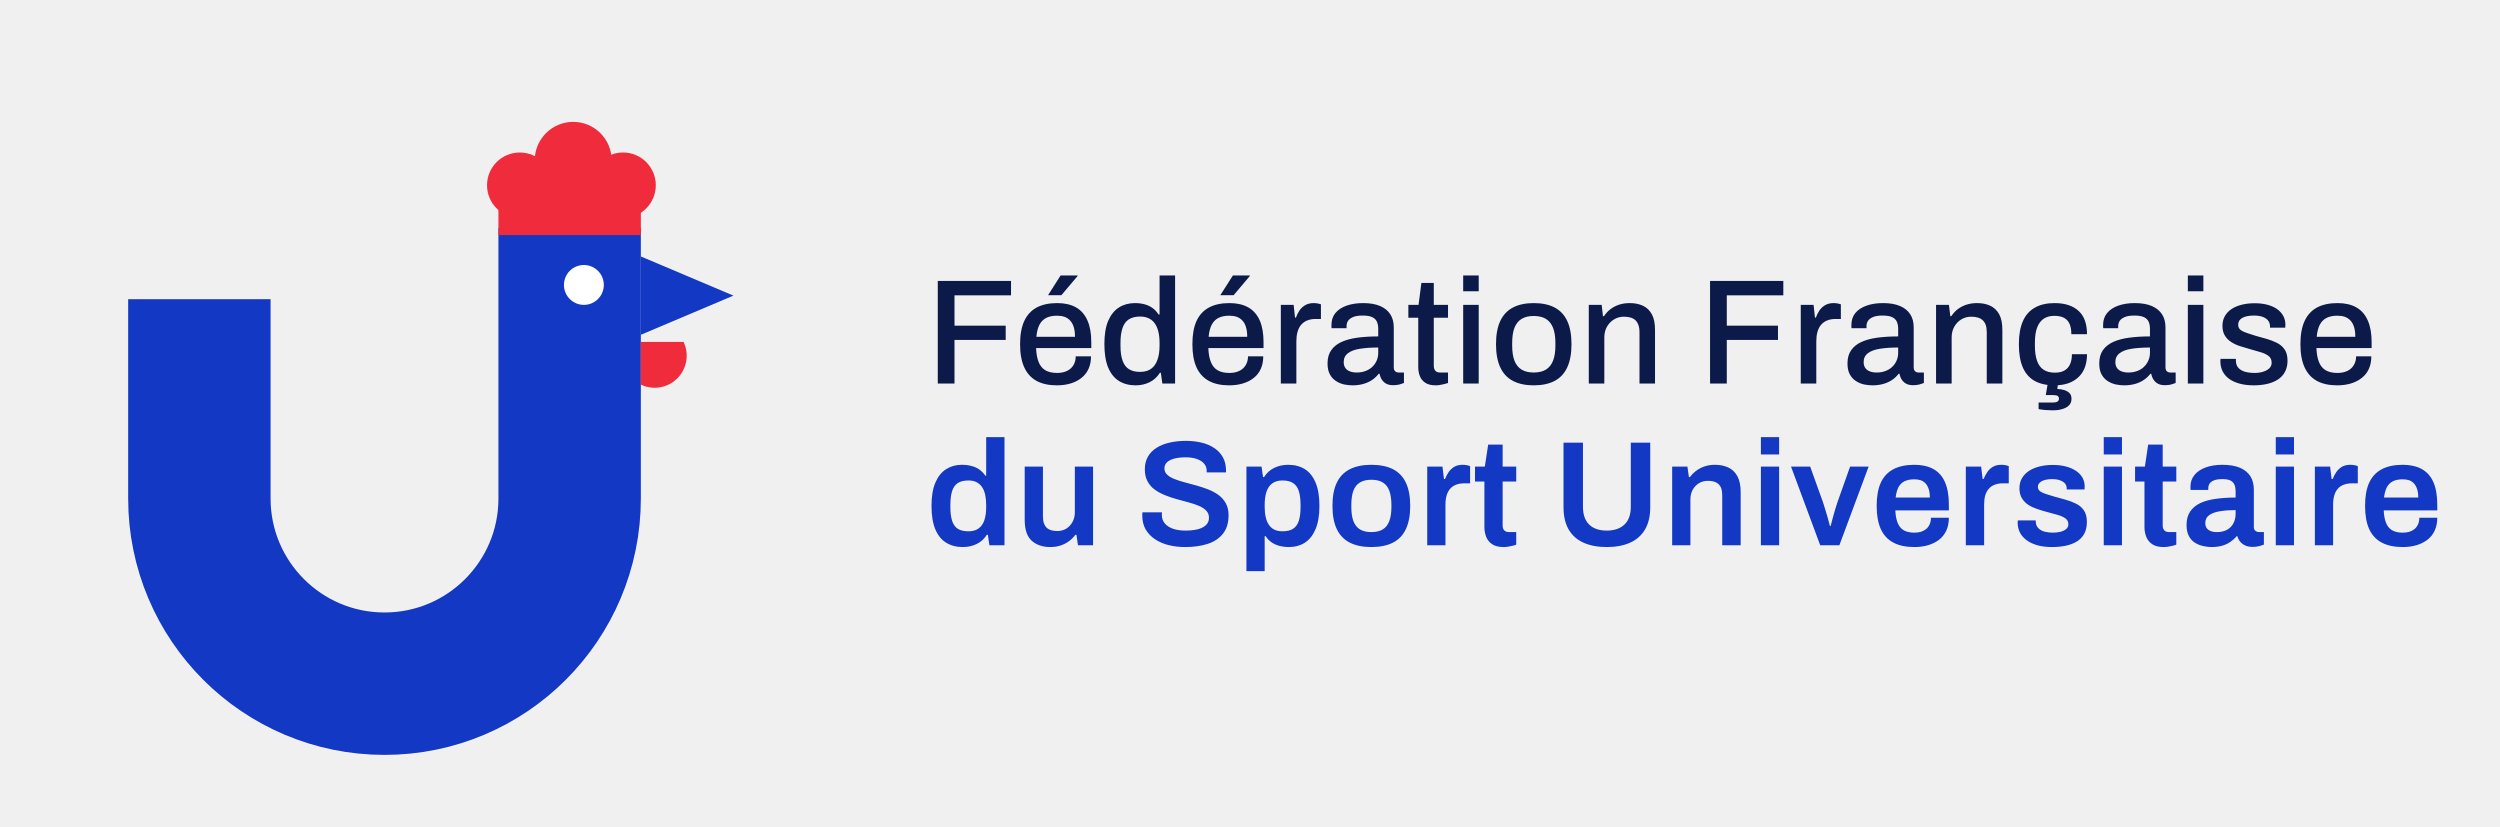
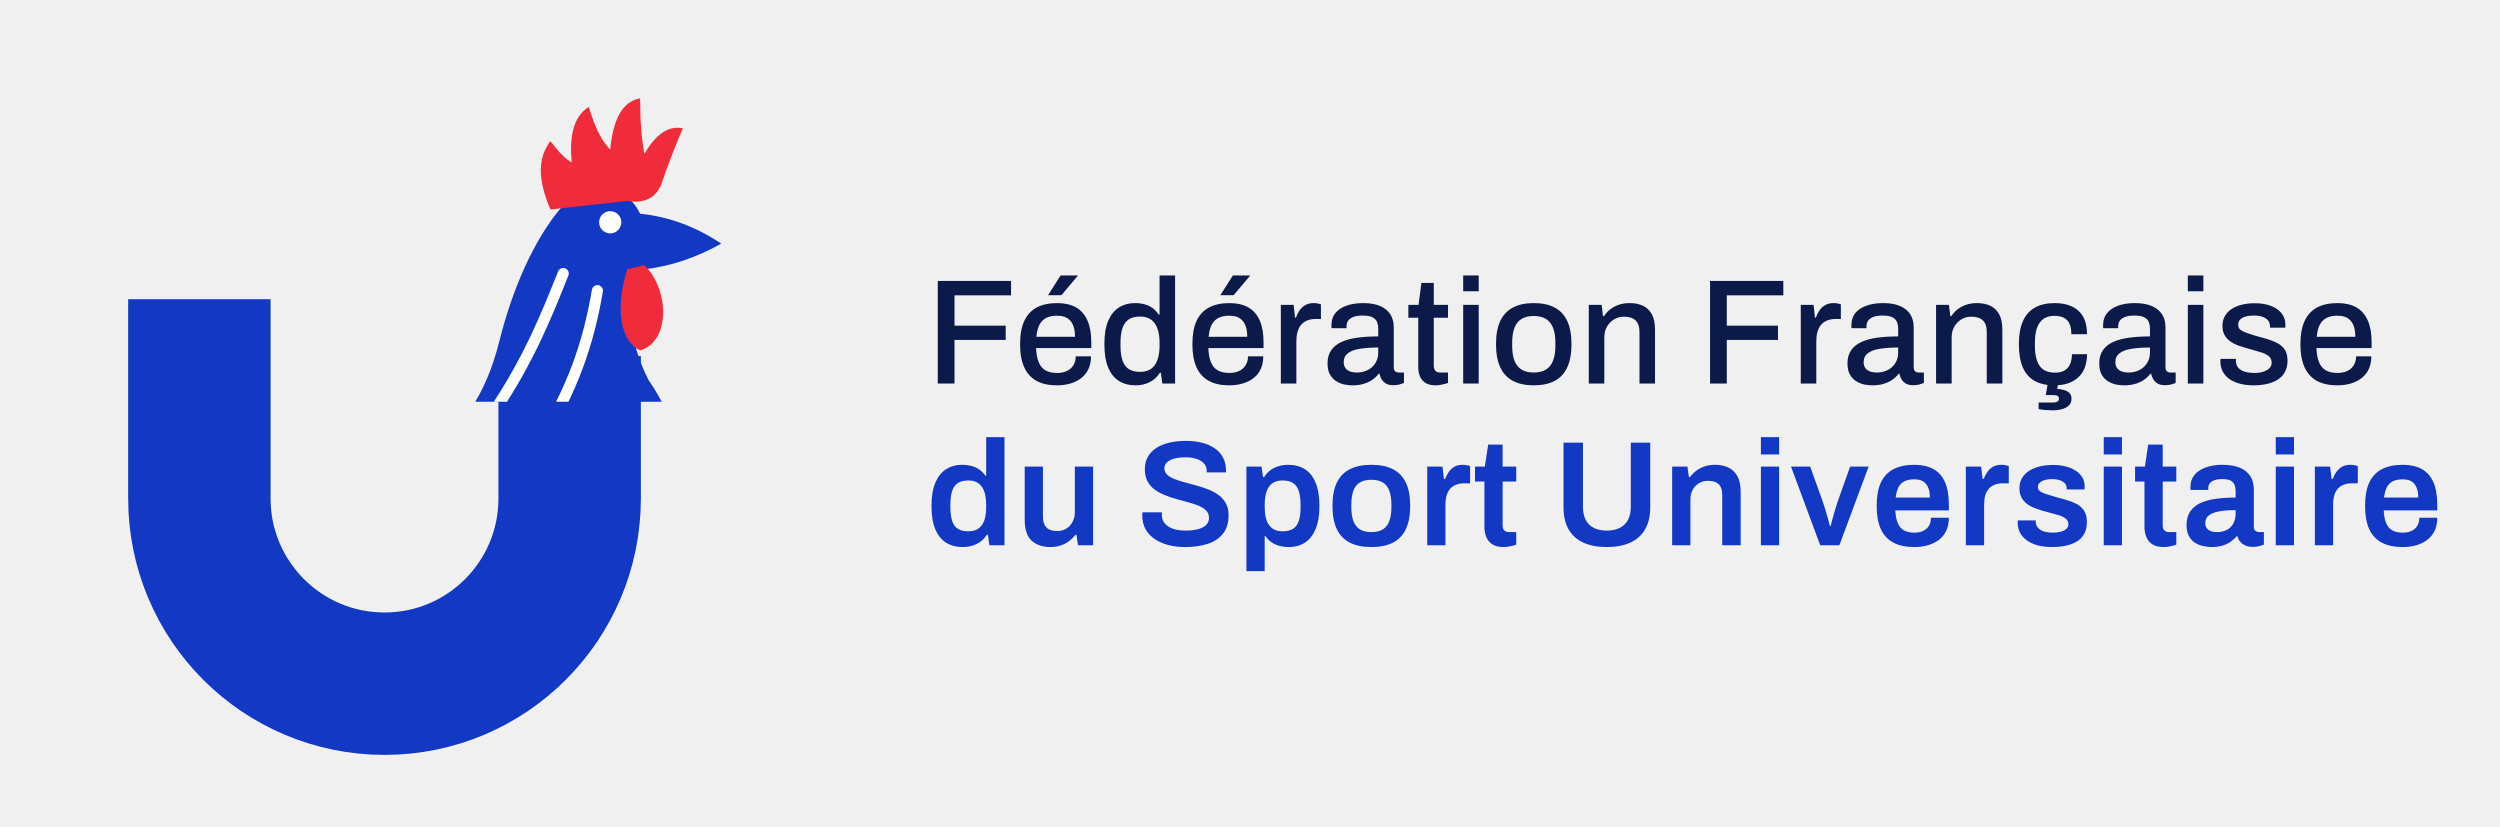
<svg xmlns="http://www.w3.org/2000/svg" viewBox="0 0 351.1 116.0" width="351" height="116" role="img" aria-label="Fédération Française du Sport Universitaire (La Crête, version long)">
  <g transform="translate(8,8)">
-     <path d="M20,34 V62 A26,26 0 0 0 72,62 V24" fill="none" stroke="#1238C4" stroke-width="20" />
-     <g fill="#EF2B3C">
-       <rect x="62" y="18" width="20" height="7" />
-       <circle cx="65" cy="18" r="4.6" />
-       <circle cx="72.5" cy="14.5" r="5.4" />
-       <circle cx="79.5" cy="18" r="4.6" />
+     <path d="M20,34 V62 A26,26 0 0 0 72,62 V42" fill="none" stroke="#1238C4" stroke-width="20" />
+     <defs>
+       <clipPath id="crete-long-h">
+         <rect x="0" y="0" width="200" height="88" />
+       </clipPath>
+     </defs>
+     <g transform="translate(-14.10,-4.40) scale(0.6)">
+       <g clip-path="url(#crete-long-h)">
+         <path d="M160,44 Q170,45 179,51 Q170,56 161,57 C157,66 157,73 162,83 C174,100 174,126 156,140 C144,150 122,154 104,148 C92,144 84,134 82,124 C84,112 96,104 108,100 C118,96 124,86 127,74 C130,62 135,50 142,42 C147,36 156,36 160,44 Z" fill="#1238C4" />
+         <path d="M142,58 C138,68 134,78 126,90 M150,62 C148,74 144,86 136,98" fill="none" stroke="#FFFFFF" stroke-width="2.6" stroke-linecap="round" />
+         <path d="M139,43 C136,36 136,31 139,27 Q142,31 144,32 Q143,22 148,19 Q150,26 153,29 Q154,18 160,17 Q160,25 161,30 Q165,23 170,24 Q167,31 165,37 Q163,42 157,41 Z" fill="#EF2B3C" />
+         <path d="M161,56 C167,62 167,74 160,76 C154,73 155,63 157,57 Z" fill="#EF2B3C" />
+         <circle cx="153" cy="46" r="2.6" fill="#FFFFFF" />
+       </g>
    </g>
-     <polygon points="82,28 95,33.5 82,39" fill="#1238C4" />
-     <circle cx="74" cy="32" r="2.8" fill="#FFFFFF" />
-     <path d="M82,40 h6 a4.5,4.5 0 0 1 -6,6 z" fill="#EF2B3C" />
  </g>
  <path d="M131.7 53.85V39.44H141.99V41.46H134.05V45.72H141.24V47.72H134.05V53.85ZM148.43 54.1Q146.73 54.1 145.58 53.48Q144.44 52.86 143.85 51.58Q143.26 50.3 143.26 48.33Q143.26 46.33 143.85 45.06Q144.44 43.79 145.59 43.17Q146.75 42.55 148.47 42.55Q150.05 42.55 151.11 43.15Q152.17 43.75 152.71 44.97Q153.26 46.19 153.26 48.03V48.87H145.51Q145.55 50.05 145.87 50.84Q146.18 51.62 146.82 51.99Q147.46 52.36 148.45 52.36Q149.06 52.36 149.54 52.2Q150.02 52.04 150.36 51.74Q150.7 51.44 150.89 51Q151.07 50.57 151.07 50.03H153.22Q153.22 51.02 152.88 51.77Q152.54 52.53 151.9 53.04Q151.26 53.56 150.38 53.83Q149.5 54.1 148.43 54.1ZM145.55 47.28H150.97Q150.97 46.46 150.79 45.9Q150.61 45.34 150.28 44.99Q149.94 44.63 149.48 44.47Q149.02 44.32 148.43 44.32Q147.55 44.32 146.93 44.63Q146.31 44.95 145.97 45.61Q145.64 46.27 145.55 47.28ZM147.19 41.44 148.95 38.67H151.33L151.35 38.73L149.06 41.44ZM159.49 54.1Q158.14 54.1 157.15 53.49Q156.17 52.88 155.63 51.6Q155.1 50.32 155.1 48.29Q155.1 46.29 155.64 45.03Q156.19 43.77 157.15 43.16Q158.12 42.55 159.38 42.55Q160.12 42.55 160.75 42.72Q161.38 42.89 161.87 43.25Q162.36 43.6 162.7 44.15H162.85V38.67H165.03V53.85H163.24L163.03 52.34H162.89Q162.34 53.22 161.45 53.66Q160.56 54.1 159.49 54.1ZM160.09 52.21Q161.06 52.21 161.66 51.78Q162.26 51.35 162.55 50.52Q162.85 49.69 162.85 48.5V48.2Q162.85 47.19 162.66 46.48Q162.47 45.77 162.11 45.31Q161.75 44.86 161.25 44.65Q160.75 44.44 160.12 44.44Q159.15 44.44 158.54 44.83Q157.93 45.22 157.65 46.04Q157.36 46.86 157.36 48.16V48.54Q157.36 49.84 157.66 50.65Q157.95 51.46 158.55 51.83Q159.15 52.21 160.09 52.21ZM172.62 54.1Q170.92 54.1 169.78 53.48Q168.63 52.86 168.04 51.58Q167.46 50.3 167.46 48.33Q167.46 46.33 168.04 45.06Q168.63 43.79 169.79 43.17Q170.94 42.55 172.66 42.55Q174.24 42.55 175.3 43.15Q176.36 43.75 176.91 44.97Q177.45 46.19 177.45 48.03V48.87H169.7Q169.74 50.05 170.06 50.84Q170.37 51.62 171.01 51.99Q171.66 52.36 172.64 52.36Q173.25 52.36 173.73 52.2Q174.22 52.04 174.55 51.74Q174.89 51.44 175.08 51Q175.27 50.57 175.27 50.03H177.41Q177.41 51.02 177.07 51.77Q176.74 52.53 176.1 53.04Q175.46 53.56 174.57 53.83Q173.69 54.1 172.62 54.1ZM169.74 47.28H175.16Q175.16 46.46 174.98 45.9Q174.81 45.34 174.47 44.99Q174.13 44.63 173.67 44.47Q173.21 44.32 172.62 44.32Q171.74 44.32 171.12 44.63Q170.5 44.95 170.16 45.61Q169.83 46.27 169.74 47.28ZM171.38 41.44 173.15 38.67H175.52L175.54 38.73L173.25 41.44ZM179.88 53.85V42.8H181.68L181.87 44.59H182Q182.19 44.06 182.49 43.6Q182.8 43.14 183.29 42.85Q183.78 42.55 184.5 42.55Q184.83 42.55 185.1 42.61Q185.36 42.68 185.51 42.72V44.78H184.77Q184.1 44.78 183.58 44.99Q183.07 45.2 182.72 45.61Q182.38 46.02 182.22 46.61Q182.06 47.19 182.06 47.93V53.85ZM189.93 54.1Q189.4 54.1 188.79 53.98Q188.18 53.85 187.65 53.51Q187.11 53.18 186.78 52.58Q186.44 51.98 186.44 51.02Q186.44 49.88 186.97 49.15Q187.49 48.41 188.44 47.99Q189.38 47.57 190.69 47.4Q192.01 47.23 193.56 47.23V46.14Q193.56 45.6 193.38 45.18Q193.2 44.76 192.73 44.53Q192.26 44.3 191.38 44.3Q190.49 44.3 190 44.52Q189.51 44.74 189.31 45.06Q189.11 45.39 189.11 45.77V46.08H187.01Q186.99 45.98 186.99 45.87Q186.99 45.77 186.99 45.62Q186.99 44.63 187.54 43.95Q188.1 43.27 189.11 42.91Q190.12 42.55 191.44 42.55Q192.87 42.55 193.82 42.96Q194.78 43.37 195.26 44.13Q195.74 44.88 195.74 45.95V51.56Q195.74 51.96 195.94 52.13Q196.14 52.3 196.42 52.3H197.17V53.77Q196.92 53.87 196.54 53.98Q196.16 54.08 195.66 54.08Q195.09 54.08 194.7 53.88Q194.32 53.68 194.07 53.31Q193.83 52.95 193.75 52.48H193.62Q193.24 52.97 192.71 53.34Q192.17 53.7 191.48 53.9Q190.79 54.1 189.93 54.1ZM190.54 52.3Q191.19 52.3 191.74 52.1Q192.3 51.9 192.7 51.53Q193.1 51.16 193.33 50.65Q193.56 50.13 193.56 49.52V48.79Q192.11 48.79 191.02 48.96Q189.93 49.12 189.32 49.58Q188.71 50.03 188.71 50.83Q188.71 51.31 188.92 51.63Q189.13 51.96 189.55 52.13Q189.97 52.3 190.54 52.3ZM201.63 54.1Q200.69 54.1 200.15 53.73Q199.62 53.37 199.4 52.79Q199.18 52.21 199.18 51.56V44.61H197.79V42.8H199.22L199.62 39.72H201.36V42.8H203.36V44.61H201.36V51.31Q201.36 51.79 201.57 52.04Q201.78 52.3 202.26 52.3H203.36V53.77Q203.15 53.85 202.84 53.92Q202.54 54 202.22 54.05Q201.91 54.1 201.63 54.1ZM205.49 40.89V38.67H207.67V40.89ZM205.49 53.85V42.8H207.67V53.85ZM215.39 54.1Q213.67 54.1 212.48 53.48Q211.3 52.86 210.7 51.58Q210.1 50.3 210.1 48.33Q210.1 46.33 210.7 45.06Q211.3 43.79 212.48 43.17Q213.67 42.55 215.39 42.55Q217.15 42.55 218.33 43.17Q219.51 43.79 220.1 45.06Q220.7 46.33 220.7 48.33Q220.7 50.3 220.1 51.58Q219.51 52.86 218.33 53.48Q217.15 54.1 215.39 54.1ZM215.39 52.3Q216.44 52.3 217.11 51.89Q217.78 51.48 218.11 50.64Q218.44 49.8 218.44 48.52V48.14Q218.44 46.86 218.11 46.02Q217.78 45.18 217.11 44.77Q216.44 44.36 215.39 44.36Q214.36 44.36 213.69 44.77Q213.02 45.18 212.69 46.02Q212.37 46.86 212.37 48.14V48.52Q212.37 49.8 212.69 50.64Q213.02 51.48 213.69 51.89Q214.36 52.3 215.39 52.3ZM223.13 53.85V42.8H224.94L225.12 44.38H225.27Q225.67 43.77 226.22 43.37Q226.76 42.97 227.42 42.76Q228.09 42.55 228.88 42.55Q229.93 42.55 230.73 42.92Q231.53 43.29 231.98 44.11Q232.43 44.92 232.43 46.31V53.85H230.25V46.65Q230.25 46.02 230.09 45.6Q229.93 45.18 229.64 44.92Q229.35 44.67 228.95 44.57Q228.55 44.46 228.06 44.46Q227.31 44.46 226.69 44.83Q226.07 45.2 225.69 45.85Q225.31 46.5 225.31 47.38V53.85ZM240.16 53.85V39.44H250.45V41.46H242.51V45.72H249.7V47.72H242.51V53.85ZM252.9 53.85V42.8H254.7L254.89 44.59H255.02Q255.21 44.06 255.51 43.6Q255.82 43.14 256.31 42.85Q256.8 42.55 257.52 42.55Q257.85 42.55 258.12 42.61Q258.38 42.68 258.53 42.72V44.78H257.79Q257.12 44.78 256.6 44.99Q256.09 45.2 255.74 45.61Q255.4 46.02 255.24 46.61Q255.08 47.19 255.08 47.93V53.85ZM262.95 54.1Q262.42 54.1 261.81 53.98Q261.2 53.85 260.67 53.51Q260.13 53.18 259.8 52.58Q259.46 51.98 259.46 51.02Q259.46 49.88 259.99 49.15Q260.51 48.41 261.46 47.99Q262.4 47.57 263.71 47.4Q265.03 47.23 266.58 47.23V46.14Q266.58 45.6 266.4 45.18Q266.22 44.76 265.75 44.53Q265.28 44.3 264.4 44.3Q263.51 44.3 263.02 44.52Q262.53 44.74 262.33 45.06Q262.13 45.39 262.13 45.77V46.08H260.03Q260.01 45.98 260.01 45.87Q260.01 45.77 260.01 45.62Q260.01 44.63 260.56 43.95Q261.12 43.27 262.13 42.91Q263.14 42.55 264.46 42.55Q265.89 42.55 266.84 42.96Q267.8 43.37 268.28 44.13Q268.76 44.88 268.76 45.95V51.56Q268.76 51.96 268.96 52.13Q269.16 52.3 269.44 52.3H270.19V53.77Q269.94 53.87 269.56 53.98Q269.18 54.08 268.68 54.08Q268.11 54.08 267.72 53.88Q267.34 53.68 267.09 53.31Q266.85 52.95 266.77 52.48H266.64Q266.27 52.97 265.73 53.34Q265.19 53.7 264.5 53.9Q263.81 54.1 262.95 54.1ZM263.56 52.3Q264.21 52.3 264.76 52.1Q265.32 51.9 265.72 51.53Q266.12 51.16 266.35 50.65Q266.58 50.13 266.58 49.52V48.79Q265.13 48.79 264.04 48.96Q262.95 49.12 262.34 49.58Q261.73 50.03 261.73 50.83Q261.73 51.31 261.94 51.63Q262.15 51.96 262.57 52.13Q262.99 52.3 263.56 52.3ZM271.9 53.85V42.8H273.71L273.9 44.38H274.05Q274.45 43.77 274.99 43.37Q275.54 42.97 276.2 42.76Q276.86 42.55 277.66 42.55Q278.71 42.55 279.51 42.92Q280.3 43.29 280.76 44.11Q281.21 44.92 281.21 46.31V53.85H279.02V46.65Q279.02 46.02 278.87 45.6Q278.71 45.18 278.41 44.92Q278.12 44.67 277.72 44.57Q277.32 44.46 276.84 44.46Q276.08 44.46 275.46 44.83Q274.84 45.2 274.47 45.85Q274.09 46.5 274.09 47.38V53.85ZM288.53 54.1Q286.87 54.1 285.75 53.48Q284.64 52.86 284.08 51.58Q283.53 50.3 283.53 48.33Q283.53 46.35 284.1 45.08Q284.66 43.81 285.79 43.18Q286.91 42.55 288.55 42.55Q289.68 42.55 290.52 42.84Q291.36 43.12 291.95 43.68Q292.54 44.23 292.82 45.05Q293.1 45.87 293.1 46.92H290.9Q290.9 46.04 290.65 45.47Q290.4 44.9 289.87 44.62Q289.35 44.34 288.51 44.34Q287.62 44.34 287.01 44.75Q286.41 45.16 286.09 45.99Q285.78 46.81 285.78 48.16V48.52Q285.78 49.8 286.08 50.65Q286.38 51.5 287 51.91Q287.62 52.32 288.59 52.32Q289.43 52.32 289.94 52.01Q290.46 51.71 290.72 51.13Q290.98 50.55 290.98 49.73H293.1Q293.1 50.72 292.82 51.52Q292.54 52.32 291.96 52.89Q291.38 53.47 290.52 53.79Q289.66 54.1 288.53 54.1ZM288.32 57.61Q287.81 57.61 287.28 57.57Q286.74 57.52 286.3 57.44V56.52H288.27Q288.69 56.52 288.93 56.39Q289.16 56.27 289.16 55.97Q289.16 55.72 288.98 55.59Q288.8 55.47 288.32 55.47H287.31L287.62 53.62H289.05L288.93 54.61Q289.47 54.63 289.92 54.77Q290.37 54.92 290.65 55.2Q290.92 55.49 290.92 55.97Q290.92 56.48 290.67 56.79Q290.42 57.11 290.03 57.28Q289.64 57.46 289.19 57.54Q288.74 57.61 288.32 57.61ZM298.3 54.1Q297.78 54.1 297.17 53.98Q296.56 53.85 296.02 53.51Q295.49 53.18 295.15 52.58Q294.82 51.98 294.82 51.02Q294.82 49.88 295.34 49.15Q295.87 48.41 296.81 47.99Q297.76 47.57 299.07 47.4Q300.38 47.23 301.94 47.23V46.14Q301.94 45.6 301.76 45.18Q301.58 44.76 301.11 44.53Q300.63 44.3 299.75 44.3Q298.87 44.3 298.38 44.52Q297.88 44.74 297.68 45.06Q297.48 45.39 297.48 45.77V46.08H295.38Q295.36 45.98 295.36 45.87Q295.36 45.77 295.36 45.62Q295.36 44.63 295.92 43.95Q296.48 43.27 297.48 42.91Q298.49 42.55 299.81 42.55Q301.24 42.55 302.2 42.96Q303.15 43.37 303.64 44.13Q304.12 44.88 304.12 45.95V51.56Q304.12 51.96 304.32 52.13Q304.52 52.3 304.79 52.3H305.55V53.77Q305.3 53.87 304.92 53.98Q304.54 54.08 304.04 54.08Q303.47 54.08 303.08 53.88Q302.69 53.68 302.45 53.31Q302.21 52.95 302.12 52.48H302Q301.62 52.97 301.08 53.34Q300.55 53.7 299.86 53.9Q299.16 54.1 298.3 54.1ZM298.91 52.3Q299.56 52.3 300.12 52.1Q300.68 51.9 301.07 51.53Q301.47 51.16 301.7 50.65Q301.94 50.13 301.94 49.52V48.79Q300.49 48.79 299.39 48.96Q298.3 49.12 297.69 49.58Q297.08 50.03 297.08 50.83Q297.08 51.31 297.29 51.63Q297.5 51.96 297.92 52.13Q298.34 52.3 298.91 52.3ZM307.26 40.89V38.67H309.44V40.89ZM307.26 53.85V42.8H309.44V53.85ZM316.53 54.1Q315.38 54.1 314.49 53.85Q313.61 53.6 313.02 53.16Q312.44 52.72 312.13 52.1Q311.83 51.48 311.83 50.72Q311.83 50.62 311.84 50.53Q311.85 50.45 311.85 50.38H314.01Q314.01 50.45 314.01 50.5Q314.01 50.55 314.01 50.62Q314.01 51.27 314.37 51.66Q314.73 52.04 315.32 52.2Q315.92 52.36 316.64 52.36Q317.27 52.36 317.8 52.2Q318.34 52.04 318.68 51.73Q319.03 51.41 319.03 50.93Q319.03 50.3 318.59 49.97Q318.15 49.63 317.43 49.43Q316.72 49.23 315.94 49Q315.25 48.81 314.57 48.59Q313.89 48.37 313.34 48.01Q312.79 47.66 312.46 47.11Q312.12 46.56 312.12 45.74Q312.12 44.97 312.46 44.38Q312.79 43.79 313.39 43.39Q313.99 42.99 314.82 42.78Q315.65 42.57 316.64 42.57Q317.67 42.57 318.46 42.79Q319.26 43.01 319.82 43.41Q320.37 43.81 320.67 44.37Q320.96 44.92 320.96 45.55Q320.96 45.68 320.95 45.82Q320.94 45.95 320.94 46H318.8V45.81Q318.8 45.39 318.57 45.05Q318.34 44.72 317.84 44.51Q317.35 44.3 316.53 44.3Q315.99 44.3 315.57 44.39Q315.15 44.48 314.87 44.65Q314.6 44.82 314.46 45.05Q314.33 45.28 314.33 45.58Q314.33 46.06 314.67 46.32Q315.02 46.58 315.59 46.76Q316.15 46.94 316.8 47.15Q317.56 47.36 318.34 47.58Q319.11 47.8 319.78 48.14Q320.44 48.47 320.85 49.06Q321.26 49.65 321.26 50.64Q321.26 51.54 320.9 52.21Q320.54 52.88 319.9 53.29Q319.26 53.7 318.4 53.9Q317.54 54.1 316.53 54.1ZM328.24 54.1Q326.54 54.1 325.39 53.48Q324.25 52.86 323.66 51.58Q323.07 50.3 323.07 48.33Q323.07 46.33 323.66 45.06Q324.25 43.79 325.4 43.17Q326.56 42.55 328.28 42.55Q329.86 42.55 330.92 43.15Q331.98 43.75 332.52 44.97Q333.07 46.19 333.07 48.03V48.87H325.32Q325.36 50.05 325.68 50.84Q325.99 51.62 326.63 51.99Q327.27 52.36 328.26 52.36Q328.87 52.36 329.35 52.2Q329.84 52.04 330.17 51.74Q330.51 51.44 330.7 51Q330.89 50.57 330.89 50.03H333.03Q333.03 51.02 332.69 51.77Q332.36 52.53 331.71 53.04Q331.07 53.56 330.19 53.83Q329.31 54.1 328.24 54.1ZM325.36 47.28H330.78Q330.78 46.46 330.6 45.9Q330.42 45.34 330.09 44.99Q329.75 44.63 329.29 44.47Q328.83 44.32 328.24 44.32Q327.36 44.32 326.74 44.63Q326.12 44.95 325.78 45.61Q325.45 46.27 325.36 47.28Z" fill="#0B1A48" />
  <path d="M135.21 76.81Q133.86 76.81 132.88 76.2Q131.89 75.59 131.35 74.31Q130.82 73.03 130.82 71.01Q130.82 69.02 131.37 67.75Q131.91 66.48 132.88 65.87Q133.84 65.26 135.06 65.26Q135.82 65.26 136.45 65.43Q137.08 65.59 137.56 65.94Q138.04 66.29 138.38 66.79H138.5V61.37H141.07V76.56H138.95L138.74 75.09H138.59Q138.06 75.95 137.17 76.38Q136.28 76.81 135.21 76.81ZM136.01 74.6Q136.89 74.6 137.43 74.2Q137.98 73.81 138.24 73.05Q138.5 72.29 138.5 71.2V70.93Q138.5 70.11 138.36 69.46Q138.21 68.81 137.91 68.37Q137.6 67.93 137.13 67.69Q136.66 67.46 136.01 67.46Q135.06 67.46 134.5 67.83Q133.95 68.2 133.71 68.96Q133.47 69.73 133.47 70.91V71.2Q133.47 72.36 133.71 73.11Q133.95 73.87 134.5 74.24Q135.06 74.6 136.01 74.6ZM147.5 76.81Q145.91 76.81 144.91 75.94Q143.91 75.07 143.91 72.97V65.51H146.47V72.5Q146.47 73.09 146.61 73.48Q146.75 73.87 147.01 74.11Q147.27 74.35 147.65 74.46Q148.03 74.56 148.49 74.56Q149.18 74.56 149.74 74.23Q150.3 73.89 150.62 73.29Q150.95 72.69 150.95 71.94V65.51H153.51V76.56H151.39L151.18 75.09H151.03Q150.65 75.59 150.14 75.98Q149.62 76.37 148.96 76.59Q148.3 76.81 147.5 76.81ZM166.45 76.81Q165.25 76.81 164.16 76.55Q163.07 76.28 162.23 75.73Q161.39 75.17 160.9 74.34Q160.42 73.51 160.42 72.38Q160.42 72.25 160.43 72.12Q160.44 72 160.44 71.94H163.19Q163.19 71.98 163.18 72.09Q163.17 72.21 163.17 72.29Q163.17 72.99 163.57 73.48Q163.97 73.97 164.73 74.24Q165.48 74.5 166.51 74.5Q167.2 74.5 167.74 74.41Q168.27 74.33 168.66 74.17Q169.05 74.02 169.3 73.79Q169.56 73.57 169.67 73.3Q169.79 73.03 169.79 72.71Q169.79 72.1 169.41 71.71Q169.03 71.31 168.39 71.03Q167.75 70.76 166.94 70.54Q166.13 70.32 165.28 70.09Q164.43 69.86 163.62 69.53Q162.81 69.21 162.17 68.74Q161.53 68.28 161.16 67.58Q160.78 66.88 160.78 65.89Q160.78 64.88 161.21 64.12Q161.64 63.37 162.43 62.87Q163.21 62.38 164.26 62.14Q165.31 61.9 166.55 61.9Q167.71 61.9 168.73 62.14Q169.74 62.38 170.52 62.9Q171.3 63.41 171.74 64.2Q172.18 64.99 172.18 66.08V66.33H169.47V66.12Q169.47 65.51 169.1 65.09Q168.74 64.67 168.07 64.44Q167.41 64.21 166.53 64.21Q165.59 64.21 164.91 64.39Q164.24 64.57 163.89 64.91Q163.53 65.26 163.53 65.76Q163.53 66.29 163.91 66.64Q164.28 67 164.92 67.25Q165.57 67.51 166.37 67.72Q167.18 67.93 168.03 68.17Q168.88 68.41 169.69 68.72Q170.5 69.04 171.14 69.51Q171.78 69.98 172.16 70.68Q172.54 71.37 172.54 72.34Q172.54 73.95 171.75 74.94Q170.96 75.93 169.59 76.37Q168.21 76.81 166.45 76.81ZM175.05 80.19V65.51H177.17L177.38 66.98H177.53Q178.07 66.12 178.95 65.69Q179.84 65.26 180.91 65.26Q182.27 65.26 183.25 65.87Q184.22 66.48 184.76 67.76Q185.3 69.04 185.3 71.05Q185.3 73.03 184.75 74.31Q184.2 75.59 183.25 76.2Q182.29 76.81 181.05 76.81Q180.3 76.81 179.67 76.64Q179.04 76.47 178.55 76.13Q178.07 75.78 177.74 75.28H177.61V80.19ZM180.11 74.6Q181.05 74.6 181.61 74.24Q182.17 73.87 182.41 73.11Q182.65 72.36 182.65 71.2V70.91Q182.65 69.73 182.41 68.96Q182.17 68.2 181.61 67.83Q181.05 67.46 180.11 67.46Q179.25 67.46 178.69 67.86Q178.13 68.26 177.87 69.03Q177.61 69.79 177.61 70.91V71.16Q177.61 71.98 177.76 72.62Q177.9 73.26 178.21 73.7Q178.51 74.14 178.98 74.37Q179.46 74.6 180.11 74.6ZM192.59 76.81Q190.79 76.81 189.57 76.19Q188.35 75.57 187.74 74.29Q187.13 73.01 187.13 71.03Q187.13 69.04 187.74 67.77Q188.35 66.5 189.57 65.88Q190.79 65.26 192.59 65.26Q194.42 65.26 195.63 65.88Q196.84 66.5 197.44 67.77Q198.05 69.04 198.05 71.03Q198.05 73.01 197.44 74.29Q196.84 75.57 195.63 76.19Q194.42 76.81 192.59 76.81ZM192.59 74.71Q193.6 74.71 194.22 74.32Q194.84 73.93 195.12 73.14Q195.41 72.36 195.41 71.18V70.89Q195.41 69.71 195.12 68.92Q194.84 68.14 194.22 67.75Q193.6 67.36 192.59 67.36Q191.59 67.36 190.97 67.75Q190.35 68.14 190.06 68.92Q189.78 69.71 189.78 70.89V71.18Q189.78 72.36 190.06 73.14Q190.35 73.93 190.97 74.32Q191.59 74.71 192.59 74.71ZM200.44 76.56V65.51H202.58L202.79 67.25H202.94Q203.15 66.73 203.45 66.28Q203.76 65.83 204.24 65.54Q204.72 65.26 205.41 65.26Q205.75 65.26 206.03 65.32Q206.32 65.38 206.46 65.45V67.86H205.69Q205.04 67.86 204.53 68.04Q204.03 68.22 203.68 68.6Q203.34 68.98 203.17 69.54Q203 70.11 203 70.87V76.56ZM211.16 76.81Q210.13 76.81 209.54 76.4Q208.95 75.99 208.71 75.35Q208.47 74.71 208.47 74.04V67.61H207.15V65.51H208.53L209 62.42H211.03V65.51H212.94V67.61H211.03V73.78Q211.03 74.23 211.26 74.47Q211.49 74.71 211.96 74.71H212.94V76.47Q212.73 76.56 212.43 76.63Q212.12 76.7 211.79 76.76Q211.45 76.81 211.16 76.81ZM225.65 76.81Q223.76 76.81 222.39 76.2Q221.03 75.59 220.3 74.34Q219.58 73.09 219.58 71.22V62.15H222.31V71.14Q222.31 72.8 223.18 73.65Q224.05 74.5 225.65 74.5Q227.25 74.5 228.14 73.65Q229.03 72.8 229.03 71.14V62.15H231.76V71.22Q231.76 73.09 231.03 74.34Q230.29 75.59 228.93 76.2Q227.56 76.81 225.65 76.81ZM234.84 76.56V65.51H236.98L237.19 66.98H237.34Q237.71 66.48 238.23 66.09Q238.74 65.7 239.4 65.48Q240.07 65.26 240.86 65.26Q241.91 65.26 242.72 65.64Q243.53 66.01 243.99 66.85Q244.46 67.69 244.46 69.1V76.56H241.87V69.56Q241.87 68.98 241.74 68.59Q241.6 68.2 241.34 67.96Q241.07 67.72 240.7 67.61Q240.32 67.51 239.86 67.51Q239.16 67.51 238.61 67.84Q238.05 68.18 237.72 68.77Q237.4 69.35 237.4 70.13V76.56ZM247.3 63.81V61.37H249.86V63.81ZM247.3 76.56V65.51H249.86V76.56ZM255.63 76.56 251.53 65.51H254.22L256.01 70.49Q256.13 70.84 256.31 71.44Q256.49 72.04 256.68 72.68Q256.87 73.32 256.99 73.85H257.1Q257.22 73.36 257.39 72.73Q257.56 72.1 257.74 71.5Q257.92 70.89 258.06 70.49L259.83 65.51H262.43L258.32 76.56ZM268.85 76.81Q267.08 76.81 265.91 76.19Q264.73 75.57 264.14 74.29Q263.56 73.01 263.56 71.03Q263.56 69.04 264.14 67.77Q264.73 66.5 265.91 65.88Q267.08 65.26 268.85 65.26Q270.44 65.26 271.53 65.86Q272.61 66.46 273.15 67.69Q273.7 68.93 273.7 70.91V71.66H266.18Q266.22 72.69 266.5 73.4Q266.77 74.1 267.35 74.45Q267.92 74.79 268.87 74.79Q269.35 74.79 269.77 74.67Q270.19 74.54 270.51 74.28Q270.82 74.02 271 73.62Q271.18 73.22 271.18 72.69H273.7Q273.7 73.74 273.33 74.52Q272.96 75.3 272.3 75.8Q271.64 76.3 270.76 76.56Q269.88 76.81 268.85 76.81ZM266.22 69.86H271.03Q271.03 69.16 270.87 68.68Q270.72 68.2 270.43 67.88Q270.15 67.57 269.75 67.43Q269.35 67.3 268.85 67.3Q268.03 67.3 267.47 67.57Q266.92 67.84 266.62 68.41Q266.33 68.98 266.22 69.86ZM276.08 76.56V65.51H278.23L278.44 67.25H278.58Q278.79 66.73 279.1 66.28Q279.4 65.83 279.88 65.54Q280.37 65.26 281.06 65.26Q281.4 65.26 281.68 65.32Q281.96 65.38 282.11 65.45V67.86H281.33Q280.68 67.86 280.18 68.04Q279.67 68.22 279.33 68.6Q278.98 68.98 278.81 69.54Q278.65 70.11 278.65 70.87V76.56ZM288.19 76.81Q286.99 76.81 286.09 76.55Q285.19 76.28 284.58 75.82Q283.97 75.36 283.66 74.74Q283.36 74.12 283.36 73.39Q283.36 73.28 283.37 73.2Q283.38 73.11 283.38 73.07H285.9Q285.9 73.11 285.9 73.15Q285.9 73.2 285.9 73.24Q285.92 73.81 286.26 74.15Q286.59 74.5 287.14 74.65Q287.69 74.79 288.3 74.79Q288.84 74.79 289.33 74.68Q289.83 74.56 290.15 74.3Q290.48 74.04 290.48 73.62Q290.48 73.07 290.06 72.78Q289.64 72.48 288.96 72.29Q288.27 72.1 287.5 71.89Q286.8 71.71 286.11 71.47Q285.42 71.24 284.86 70.89Q284.31 70.53 283.96 69.96Q283.61 69.4 283.61 68.56Q283.61 67.74 283.97 67.13Q284.33 66.52 284.96 66.11Q285.59 65.7 286.45 65.49Q287.31 65.28 288.32 65.28Q289.3 65.28 290.11 65.49Q290.92 65.7 291.52 66.09Q292.12 66.48 292.44 67.03Q292.77 67.59 292.77 68.26Q292.77 68.41 292.76 68.56Q292.75 68.7 292.75 68.72H290.25V68.58Q290.25 68.18 290.01 67.89Q289.77 67.61 289.31 67.44Q288.86 67.27 288.19 67.27Q287.69 67.27 287.31 67.36Q286.93 67.44 286.69 67.59Q286.45 67.74 286.32 67.93Q286.2 68.11 286.2 68.35Q286.2 68.74 286.51 68.98Q286.83 69.21 287.36 69.37Q287.9 69.54 288.53 69.73Q289.28 69.94 290.08 70.16Q290.88 70.38 291.56 70.72Q292.24 71.05 292.66 71.66Q293.08 72.27 293.08 73.28Q293.08 74.25 292.72 74.93Q292.35 75.61 291.69 76.02Q291.03 76.43 290.13 76.62Q289.24 76.81 288.19 76.81ZM295.45 63.81V61.37H298.01V63.81ZM295.45 76.56V65.51H298.01V76.56ZM303.86 76.81Q302.83 76.81 302.24 76.4Q301.65 75.99 301.41 75.35Q301.17 74.71 301.17 74.04V67.61H299.85V65.51H301.23L301.69 62.42H303.73V65.51H305.64V67.61H303.73V73.78Q303.73 74.23 303.96 74.47Q304.19 74.71 304.66 74.71H305.64V76.47Q305.43 76.56 305.13 76.63Q304.82 76.7 304.49 76.76Q304.15 76.81 303.86 76.81ZM310.57 76.81Q310.11 76.81 309.51 76.69Q308.91 76.58 308.35 76.26Q307.8 75.95 307.44 75.33Q307.08 74.71 307.08 73.7Q307.08 72.57 307.59 71.82Q308.09 71.08 309 70.64Q309.92 70.21 311.19 70.04Q312.46 69.86 313.97 69.86V68.95Q313.97 68.47 313.82 68.09Q313.68 67.72 313.29 67.49Q312.9 67.27 312.12 67.27Q311.34 67.27 310.9 67.46Q310.46 67.65 310.29 67.93Q310.13 68.2 310.13 68.49V68.79H307.65Q307.63 68.68 307.63 68.58Q307.63 68.47 307.63 68.32Q307.63 67.38 308.19 66.69Q308.76 65.99 309.77 65.63Q310.78 65.26 312.1 65.26Q313.61 65.26 314.59 65.68Q315.56 66.1 316.05 66.88Q316.53 67.65 316.53 68.77V73.97Q316.53 74.37 316.76 74.54Q316.99 74.71 317.27 74.71H317.94V76.47Q317.73 76.56 317.33 76.67Q316.93 76.79 316.34 76.79Q315.8 76.79 315.37 76.61Q314.94 76.43 314.64 76.09Q314.35 75.76 314.22 75.3H314.1Q313.74 75.74 313.24 76.08Q312.75 76.43 312.09 76.62Q311.43 76.81 310.57 76.81ZM311.34 74.71Q311.97 74.71 312.47 74.52Q312.96 74.33 313.29 73.99Q313.61 73.66 313.79 73.18Q313.97 72.69 313.97 72.13V71.62Q312.81 71.62 311.84 71.77Q310.86 71.92 310.28 72.31Q309.71 72.71 309.71 73.45Q309.71 73.83 309.88 74.11Q310.06 74.39 310.43 74.55Q310.8 74.71 311.34 74.71ZM319.61 63.81V61.37H322.17V63.81ZM319.61 76.56V65.51H322.17V76.56ZM325.1 76.56V65.51H327.24L327.45 67.25H327.6Q327.81 66.73 328.11 66.28Q328.42 65.83 328.9 65.54Q329.38 65.26 330.08 65.26Q330.41 65.26 330.7 65.32Q330.98 65.38 331.13 65.45V67.86H330.35Q329.7 67.86 329.2 68.04Q328.69 68.22 328.34 68.6Q328 68.98 327.83 69.54Q327.66 70.11 327.66 70.87V76.56ZM337.44 76.81Q335.67 76.81 334.5 76.19Q333.32 75.57 332.73 74.29Q332.15 73.01 332.15 71.03Q332.15 69.04 332.73 67.77Q333.32 66.5 334.5 65.88Q335.67 65.26 337.44 65.26Q339.03 65.26 340.12 65.86Q341.2 66.46 341.74 67.69Q342.29 68.93 342.29 70.91V71.66H334.77Q334.81 72.69 335.09 73.4Q335.36 74.1 335.94 74.45Q336.51 74.79 337.46 74.79Q337.94 74.79 338.36 74.67Q338.78 74.54 339.1 74.28Q339.41 74.02 339.59 73.62Q339.77 73.22 339.77 72.69H342.29Q342.29 73.74 341.92 74.52Q341.55 75.3 340.89 75.8Q340.23 76.3 339.35 76.56Q338.47 76.81 337.44 76.81ZM334.81 69.86H339.62Q339.62 69.16 339.46 68.68Q339.31 68.2 339.02 67.88Q338.74 67.57 338.34 67.43Q337.94 67.3 337.44 67.3Q336.62 67.3 336.06 67.57Q335.51 67.84 335.21 68.41Q334.92 68.98 334.81 69.86Z" fill="#1238C4" />
</svg>
